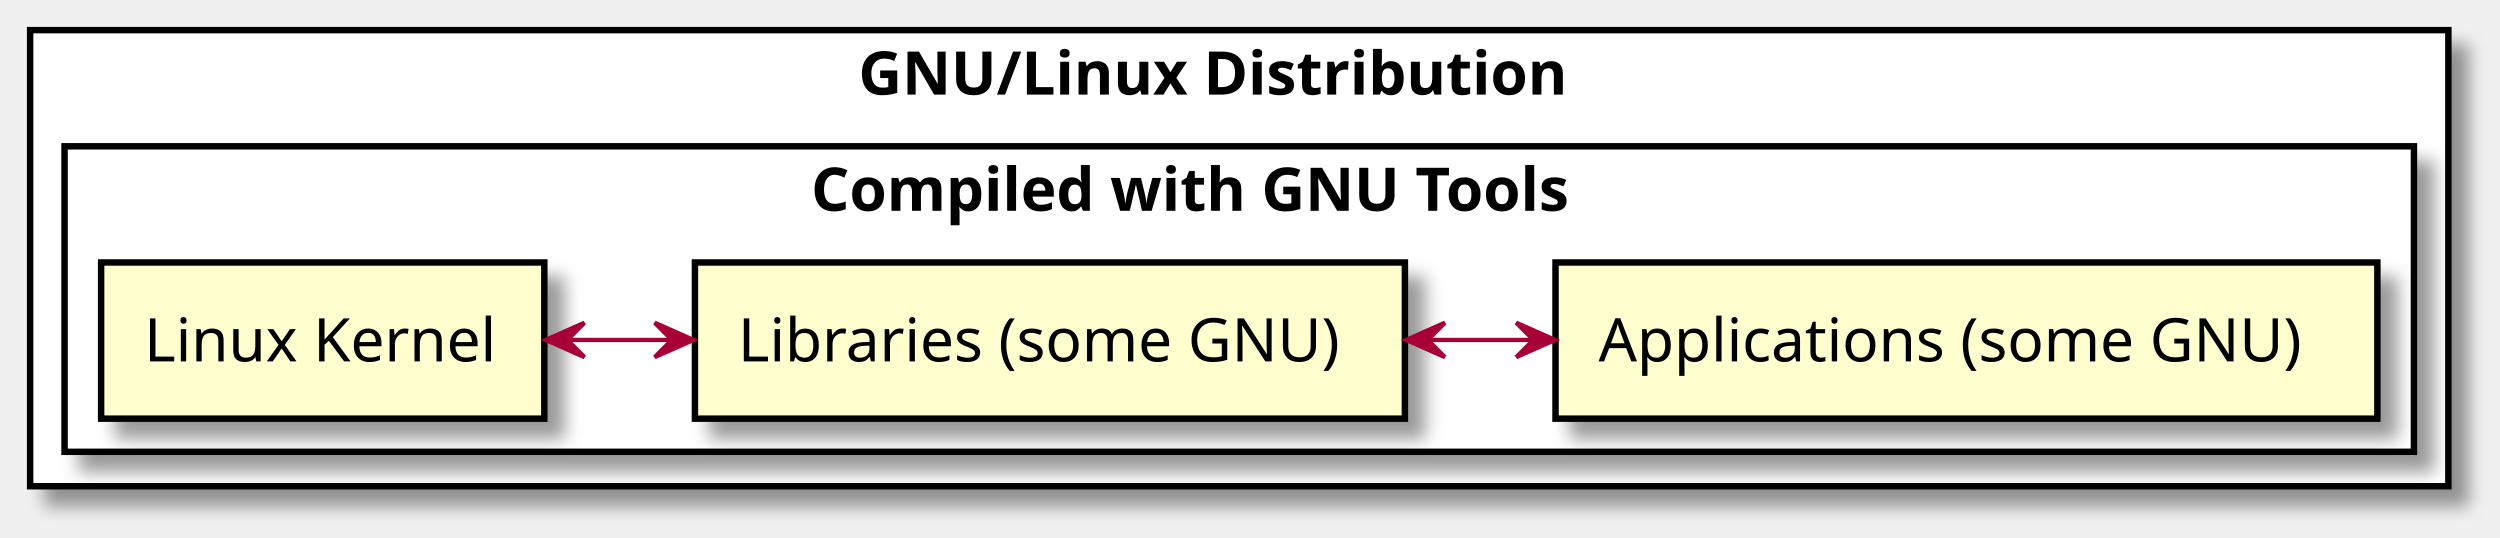
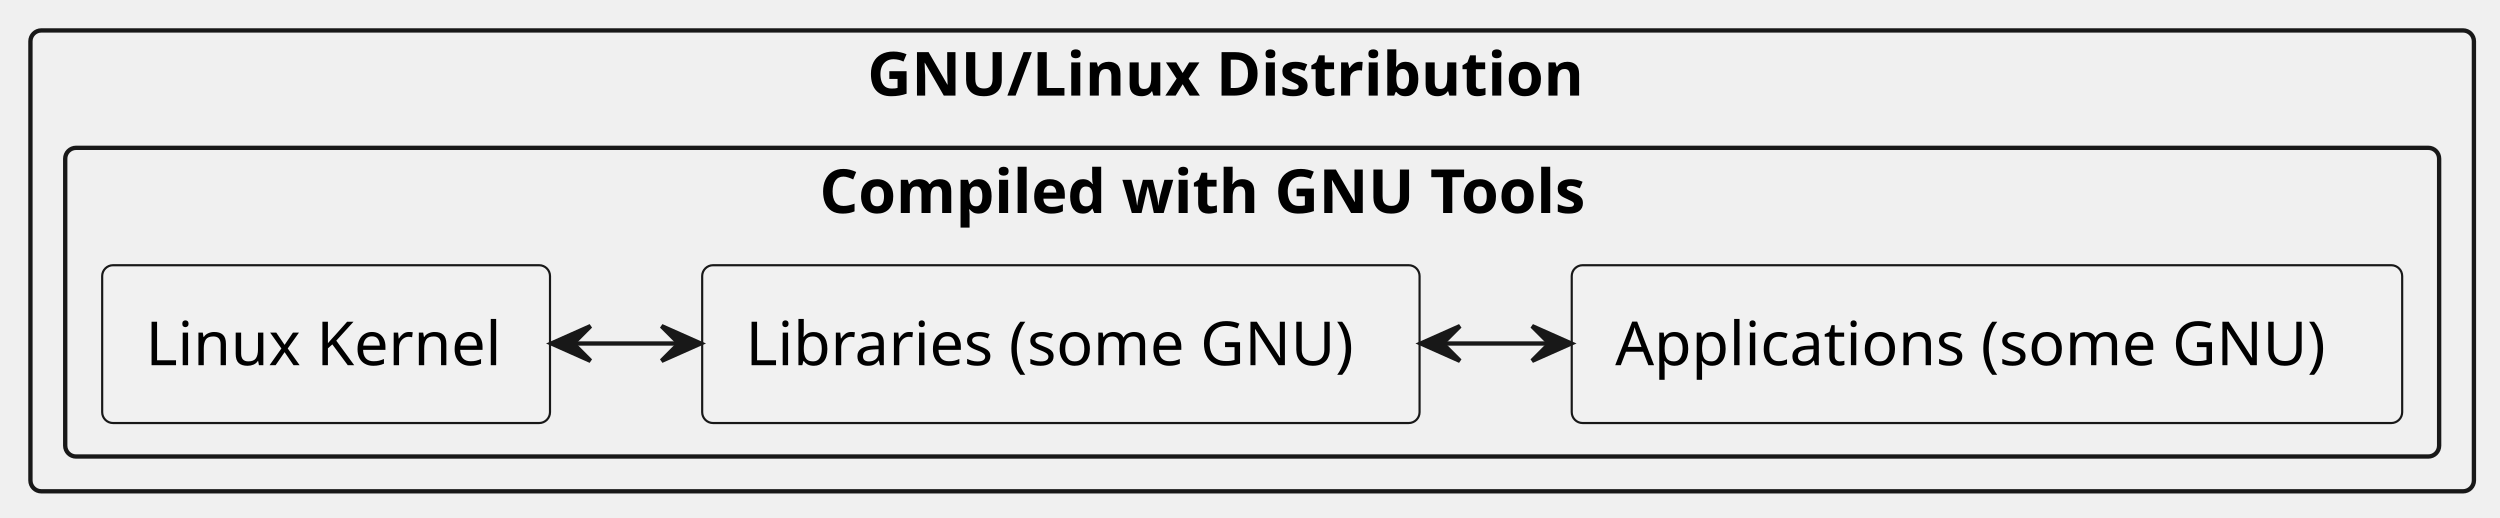
- <svg xmlns="http://www.w3.org/2000/svg" contentScriptType="application/ecmascript" contentStyleType="text/css" height="125px" preserveAspectRatio="none" style="width:581px;height:125px;background:#FFFFFF;" version="1.1" viewBox="0 0 581 125" width="581px" zoomAndPan="magnify">
-   <defs>
-     <filter height="300%" id="f8ib7iwzhxeqq" width="300%" x="-1" y="-1">
-       <feGaussianBlur result="blurOut" stdDeviation="2.0" />
-       <feColorMatrix in="blurOut" result="blurOut2" type="matrix" values="0 0 0 0 0 0 0 0 0 0 0 0 0 0 0 0 0 0 .4 0" />
-       <feOffset dx="4.0" dy="4.0" in="blurOut2" result="blurOut3" />
-       <feBlend in="SourceGraphic" in2="blurOut3" mode="normal" />
-     </filter>
-   </defs>
+ <svg xmlns="http://www.w3.org/2000/svg" contentStyleType="text/css" height="119px" preserveAspectRatio="none" style="width:575px;height:119px;background:#FFFFFF;" version="1.1" viewBox="0 0 575 119" width="575px" zoomAndPan="magnify">
+   <defs />
  <g>
-     <rect fill="#FFFFFF" filter="url(#f8ib7iwzhxeqq)" height="106" style="stroke:#000000;stroke-width:1.5;" width="562" x="7" y="7" />
-     <text fill="#000000" font-family="sans-serif" font-size="14" font-weight="bold" lengthAdjust="spacing" textLength="177" x="199.5" y="21.995">GNU/Linux Distribution</text>
-     <rect fill="#FFFFFF" filter="url(#f8ib7iwzhxeqq)" height="71" style="stroke:#000000;stroke-width:1.5;" width="546" x="15" y="34" />
-     <text fill="#000000" font-family="sans-serif" font-size="14" font-weight="bold" lengthAdjust="spacing" textLength="199" x="188.5" y="48.995">Compiled with GNU Tools</text>
-     <rect fill="#FEFECE" filter="url(#f8ib7iwzhxeqq)" height="36.297" style="stroke:#000000;stroke-width:1.5;" width="103" x="23.5" y="61" />
-     <text fill="#000000" font-family="sans-serif" font-size="14" lengthAdjust="spacing" textLength="83" x="33.5" y="83.995">Linux Kernel</text>
-     <rect fill="#FEFECE" filter="url(#f8ib7iwzhxeqq)" height="36.297" style="stroke:#000000;stroke-width:1.5;" width="165" x="161.5" y="61" />
-     <text fill="#000000" font-family="sans-serif" font-size="14" lengthAdjust="spacing" textLength="145" x="171.5" y="83.995">Libraries (some GNU)</text>
-     <rect fill="#FEFECE" filter="url(#f8ib7iwzhxeqq)" height="36.297" style="stroke:#000000;stroke-width:1.5;" width="191" x="361.5" y="61" />
-     <text fill="#000000" font-family="sans-serif" font-size="14" lengthAdjust="spacing" textLength="171" x="371.5" y="83.995">Applications (some GNU)</text>
-     <path d="M131.918,79 C139.988,79 148.057,79 156.127,79 " fill="none" id="kernel-lib" style="stroke:#A80036;stroke-width:1.0;" />
-     <polygon fill="#A80036" points="161.152,79,152.152,75,156.152,79,152.152,83,161.152,79" style="stroke:#A80036;stroke-width:1.0;" />
-     <polygon fill="#A80036" points="126.822,79,135.822,83,131.822,79,135.822,75,126.822,79" style="stroke:#A80036;stroke-width:1.0;" />
-     <path d="M331.921,79 C340.052,79 348.182,79 356.313,79 " fill="none" id="lib-app" style="stroke:#A80036;stroke-width:1.0;" />
-     <polygon fill="#A80036" points="361.375,79,352.375,75,356.375,79,352.375,83,361.375,79" style="stroke:#A80036;stroke-width:1.0;" />
-     <polygon fill="#A80036" points="326.787,79,335.787,83,331.787,79,335.787,75,326.787,79" style="stroke:#A80036;stroke-width:1.0;" />
+     <g id="cluster_distro">
+       <rect height="106" rx="2.5" ry="2.5" style="stroke:#181818;stroke-width:1.0;fill:none;" width="562" x="7" y="7" />
+       <text fill="#000000" font-family="sans-serif" font-size="14" font-weight="bold" lengthAdjust="spacing" textLength="177" x="199.5" y="21.995">GNU/Linux Distribution</text>
+     </g>
+     <g id="cluster_compile">
+       <rect height="71" rx="2.5" ry="2.5" style="stroke:#181818;stroke-width:1.0;fill:none;" width="546" x="15" y="34" />
+       <text fill="#000000" font-family="sans-serif" font-size="14" font-weight="bold" lengthAdjust="spacing" textLength="199" x="188.5" y="48.995">Compiled with GNU Tools</text>
+     </g>
+     <g id="elem_kernel">
+       <rect fill="#F1F1F1" height="36.297" rx="2.5" ry="2.5" style="stroke:#181818;stroke-width:0.5;" width="103" x="23.5" y="61" />
+       <text fill="#000000" font-family="sans-serif" font-size="14" lengthAdjust="spacing" textLength="83" x="33.5" y="83.995">Linux Kernel</text>
+     </g>
+     <g id="elem_lib">
+       <rect fill="#F1F1F1" height="36.297" rx="2.5" ry="2.5" style="stroke:#181818;stroke-width:0.5;" width="165" x="161.5" y="61" />
+       <text fill="#000000" font-family="sans-serif" font-size="14" lengthAdjust="spacing" textLength="145" x="171.5" y="83.995">Libraries (some GNU)</text>
+     </g>
+     <g id="elem_app">
+       <rect fill="#F1F1F1" height="36.297" rx="2.5" ry="2.5" style="stroke:#181818;stroke-width:0.5;" width="191" x="361.5" y="61" />
+       <text fill="#000000" font-family="sans-serif" font-size="14" lengthAdjust="spacing" textLength="171" x="371.5" y="83.995">Applications (some GNU)</text>
+     </g>
+     <g id="link_kernel_lib">
+       <path d="M131.918,79 C139.988,79 148.057,79 156.127,79 " fill="none" id="kernel-lib" style="stroke:#181818;stroke-width:1.0;" />
+       <polygon fill="#181818" points="161.152,79,152.152,75,156.152,79,152.152,83,161.152,79" style="stroke:#181818;stroke-width:1.0;" />
+       <polygon fill="#181818" points="126.822,79,135.822,83,131.822,79,135.822,75,126.822,79" style="stroke:#181818;stroke-width:1.0;" />
+     </g>
+     <g id="link_lib_app">
+       <path d="M331.921,79 C340.052,79 348.182,79 356.313,79 " fill="none" id="lib-app" style="stroke:#181818;stroke-width:1.0;" />
+       <polygon fill="#181818" points="361.375,79,352.375,75,356.375,79,352.375,83,361.375,79" style="stroke:#181818;stroke-width:1.0;" />
+       <polygon fill="#181818" points="326.787,79,335.787,83,331.787,79,335.787,75,326.787,79" style="stroke:#181818;stroke-width:1.0;" />
+     </g>
  </g>
</svg>
